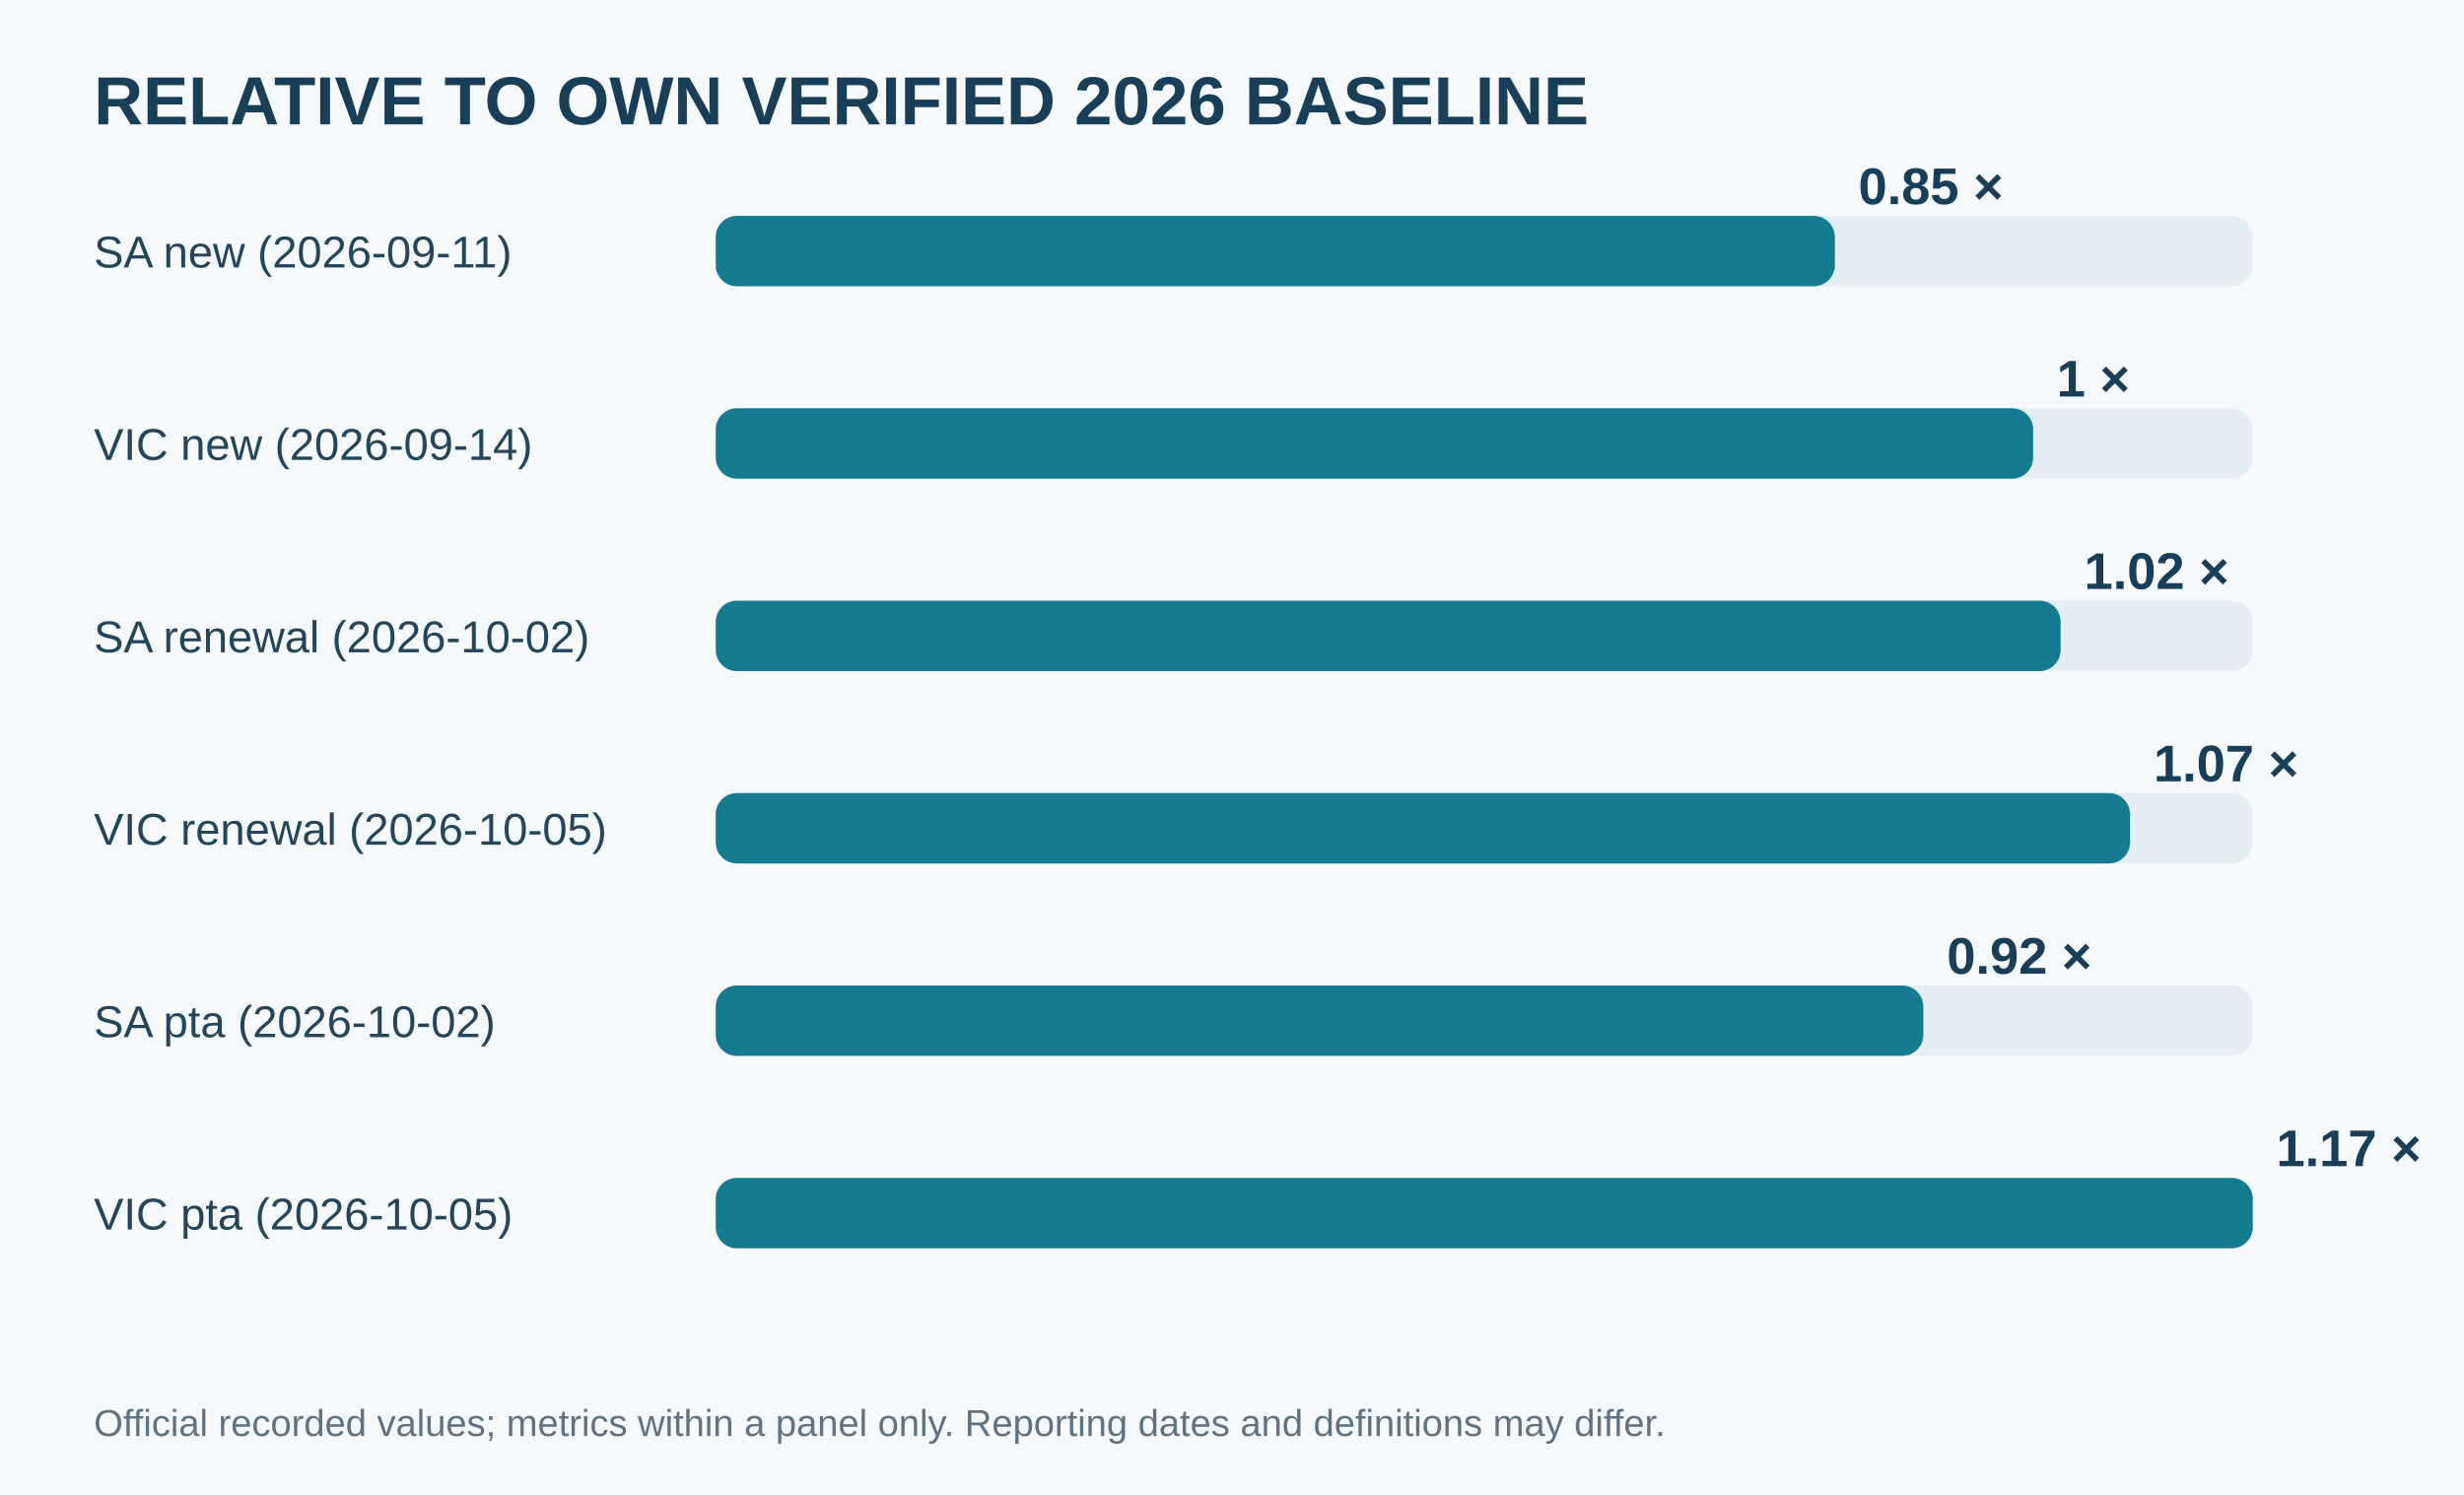
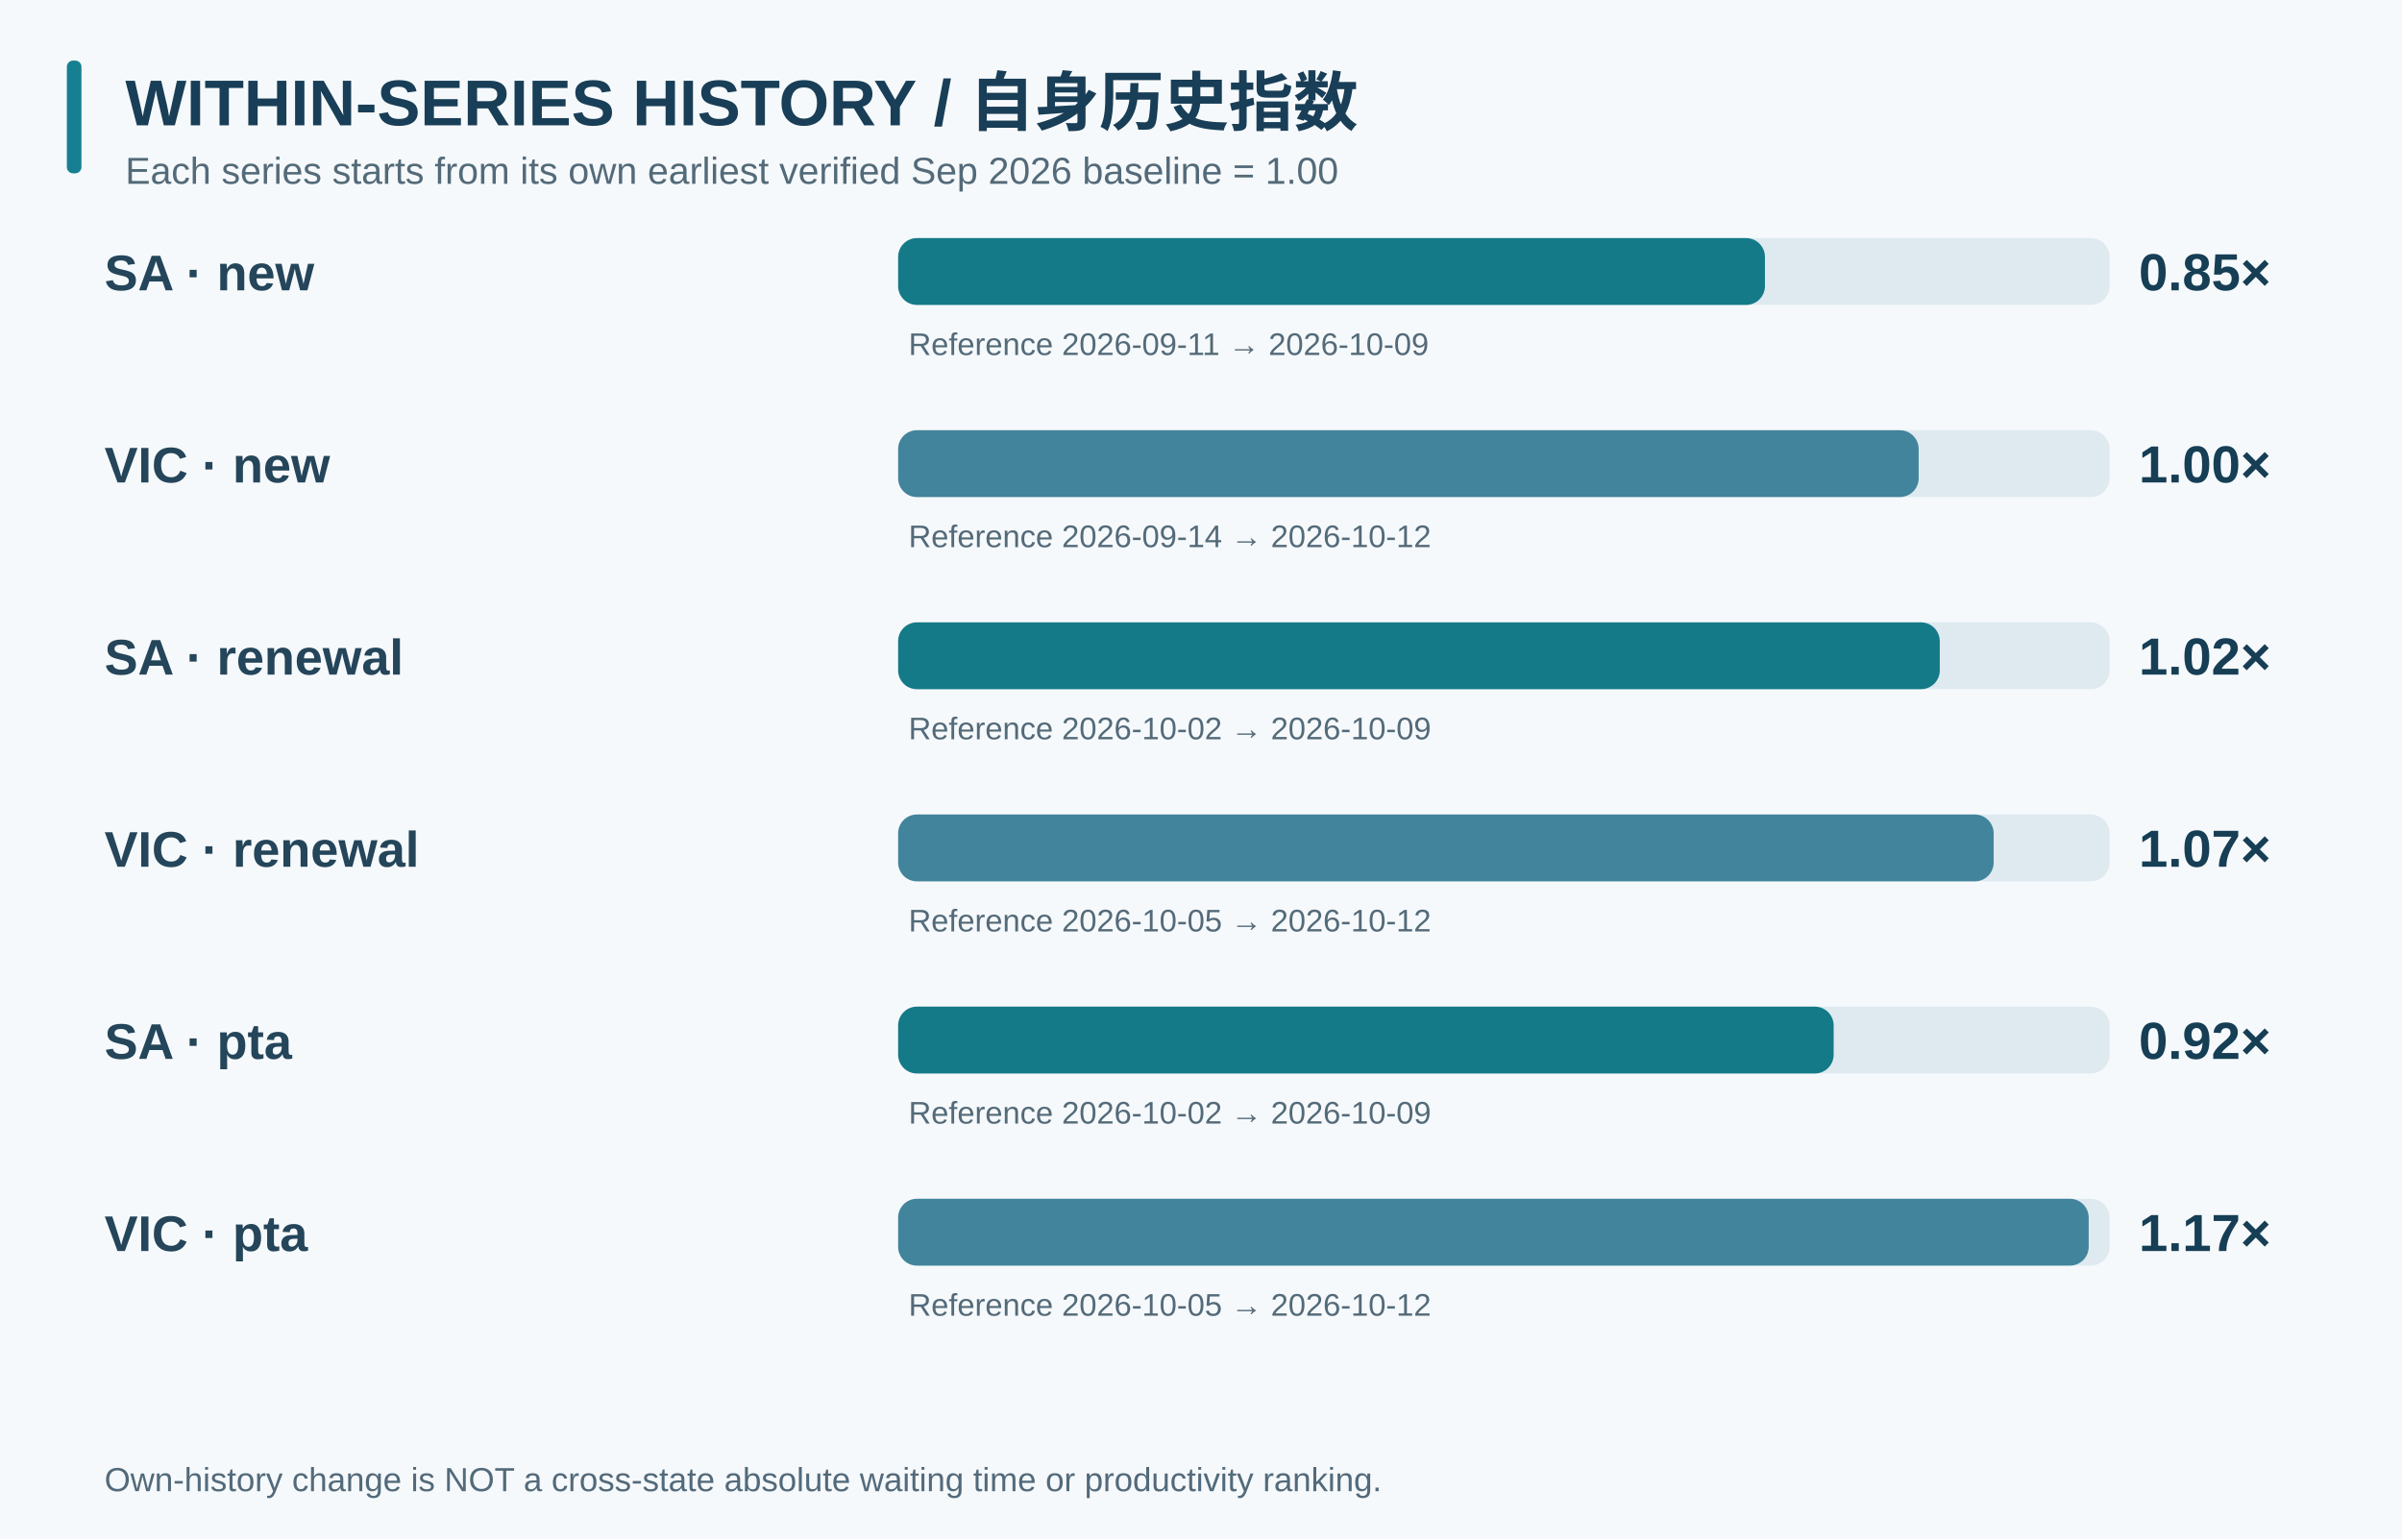
- <svg xmlns="http://www.w3.org/2000/svg" width="1050" height="637" viewBox="0 0 1050 637" role="img">
-   <rect width="1050" height="637" fill="#f7fafc" />
-   <text x="40" y="53" font-family="Arial" font-size="29" font-weight="bold" fill="#193e57">RELATIVE TO OWN VERIFIED 2026 BASELINE</text>
-   <text x="40" y="114" font-family="Arial" font-size="19" fill="#24455a">SA new (2026-09-11)</text>
-   <rect x="305" y="92" width="655" height="30" rx="9" fill="#e4eef3" />
-   <rect x="305" y="92" width="476.9" height="30" rx="9" fill="#157c90" />
-   <text x="791.933" y="87" font-family="Arial" font-size="22" font-weight="bold" fill="#193e57">0.85 ×</text>
-   <text x="40" y="196" font-family="Arial" font-size="19" fill="#24455a">VIC new (2026-09-14)</text>
-   <rect x="305" y="174" width="655" height="30" rx="9" fill="#e4eef3" />
-   <rect x="305" y="174" width="561.4" height="30" rx="9" fill="#157c90" />
-   <text x="876.429" y="169" font-family="Arial" font-size="22" font-weight="bold" fill="#193e57">1 ×</text>
-   <text x="40" y="278" font-family="Arial" font-size="19" fill="#24455a">SA renewal (2026-10-02)</text>
-   <rect x="305" y="256" width="655" height="30" rx="9" fill="#e4eef3" />
-   <rect x="305" y="256" width="573.1" height="30" rx="9" fill="#157c90" />
-   <text x="888.125" y="251" font-family="Arial" font-size="22" font-weight="bold" fill="#193e57">1.02 ×</text>
-   <text x="40" y="360" font-family="Arial" font-size="19" fill="#24455a">VIC renewal (2026-10-05)</text>
-   <rect x="305" y="338" width="655" height="30" rx="9" fill="#e4eef3" />
-   <rect x="305" y="338" width="602.7" height="30" rx="9" fill="#157c90" />
-   <text x="917.71" y="333" font-family="Arial" font-size="22" font-weight="bold" fill="#193e57">1.07 ×</text>
-   <text x="40" y="442" font-family="Arial" font-size="19" fill="#24455a">SA pta (2026-10-02)</text>
-   <rect x="305" y="420" width="655" height="30" rx="9" fill="#e4eef3" />
-   <rect x="305" y="420" width="514.6" height="30" rx="9" fill="#157c90" />
-   <text x="829.643" y="415" font-family="Arial" font-size="22" font-weight="bold" fill="#193e57">0.92 ×</text>
-   <text x="40" y="524" font-family="Arial" font-size="19" fill="#24455a">VIC pta (2026-10-05)</text>
-   <rect x="305" y="502" width="655" height="30" rx="9" fill="#e4eef3" />
-   <rect x="305" y="502" width="655.0" height="30" rx="9" fill="#157c90" />
-   <text x="970" y="497" font-family="Arial" font-size="22" font-weight="bold" fill="#193e57">1.17 ×</text>
-   <text x="40" y="612" font-family="Arial" font-size="16" fill="#617381">Official recorded values; metrics within a panel only. Reporting dates and definitions may differ.</text>
+ <svg xmlns="http://www.w3.org/2000/svg" width="1150" height="737" viewBox="0 0 1150 737" role="img" aria-label="WITHIN-SERIES HISTORY / 自身历史指数">
+   <rect width="1150" height="737" fill="#f6f9fb" />
+   <rect x="32" y="29" width="7" height="54" rx="3" fill="#168092" />
+   <text x="60" y="60" font-size="31" font-weight="700" font-family="Arial,sans-serif" fill="#193e57">WITHIN-SERIES HISTORY / 自身历史指数</text>
+   <text x="60" y="88" font-size="18" font-family="Arial,sans-serif" fill="#536a79">Each series starts from its own earliest verified Sep 2026 baseline = 1.00</text>
+   <text x="50" y="139" font-family="Arial,sans-serif" font-size="24" font-weight="700" fill="#24455a">SA · new</text>
+   <rect x="430" y="114" width="580" height="32" rx="9" fill="#dfeaf0" />
+   <rect x="430" y="114" width="415.0" height="32" rx="9" fill="#147a88" />
+   <text x="1024" y="139" font-family="Arial,sans-serif" font-size="25" font-weight="700" fill="#163e55">0.85×</text>
+   <text x="435" y="170" font-family="Arial,sans-serif" font-size="15" fill="#536a79">Reference 2026-09-11 → 2026-10-09</text>
+   <text x="50" y="231" font-family="Arial,sans-serif" font-size="24" font-weight="700" fill="#24455a">VIC · new</text>
+   <rect x="430" y="206" width="580" height="32" rx="9" fill="#dfeaf0" />
+   <rect x="430" y="206" width="488.6" height="32" rx="9" fill="#42849c" />
+   <text x="1024" y="231" font-family="Arial,sans-serif" font-size="25" font-weight="700" fill="#163e55">1.00×</text>
+   <text x="435" y="262" font-family="Arial,sans-serif" font-size="15" fill="#536a79">Reference 2026-09-14 → 2026-10-12</text>
+   <text x="50" y="323" font-family="Arial,sans-serif" font-size="24" font-weight="700" fill="#24455a">SA · renewal</text>
+   <rect x="430" y="298" width="580" height="32" rx="9" fill="#dfeaf0" />
+   <rect x="430" y="298" width="498.7" height="32" rx="9" fill="#147a88" />
+   <text x="1024" y="323" font-family="Arial,sans-serif" font-size="25" font-weight="700" fill="#163e55">1.02×</text>
+   <text x="435" y="354" font-family="Arial,sans-serif" font-size="15" fill="#536a79">Reference 2026-10-02 → 2026-10-09</text>
+   <text x="50" y="415" font-family="Arial,sans-serif" font-size="24" font-weight="700" fill="#24455a">VIC · renewal</text>
+   <rect x="430" y="390" width="580" height="32" rx="9" fill="#dfeaf0" />
+   <rect x="430" y="390" width="524.5" height="32" rx="9" fill="#42849c" />
+   <text x="1024" y="415" font-family="Arial,sans-serif" font-size="25" font-weight="700" fill="#163e55">1.07×</text>
+   <text x="435" y="446" font-family="Arial,sans-serif" font-size="15" fill="#536a79">Reference 2026-10-05 → 2026-10-12</text>
+   <text x="50" y="507" font-family="Arial,sans-serif" font-size="24" font-weight="700" fill="#24455a">SA · pta</text>
+   <rect x="430" y="482" width="580" height="32" rx="9" fill="#dfeaf0" />
+   <rect x="430" y="482" width="447.9" height="32" rx="9" fill="#147a88" />
+   <text x="1024" y="507" font-family="Arial,sans-serif" font-size="25" font-weight="700" fill="#163e55">0.92×</text>
+   <text x="435" y="538" font-family="Arial,sans-serif" font-size="15" fill="#536a79">Reference 2026-10-02 → 2026-10-09</text>
+   <text x="50" y="599" font-family="Arial,sans-serif" font-size="24" font-weight="700" fill="#24455a">VIC · pta</text>
+   <rect x="430" y="574" width="580" height="32" rx="9" fill="#dfeaf0" />
+   <rect x="430" y="574" width="570.0" height="32" rx="9" fill="#42849c" />
+   <text x="1024" y="599" font-family="Arial,sans-serif" font-size="25" font-weight="700" fill="#163e55">1.17×</text>
+   <text x="435" y="630" font-family="Arial,sans-serif" font-size="15" fill="#536a79">Reference 2026-10-05 → 2026-10-12</text>
+   <text x="50" y="714" font-family="Arial,sans-serif" font-size="16" fill="#526a7b">Own-history change is NOT a cross-state absolute waiting time or productivity ranking.</text>
</svg>
